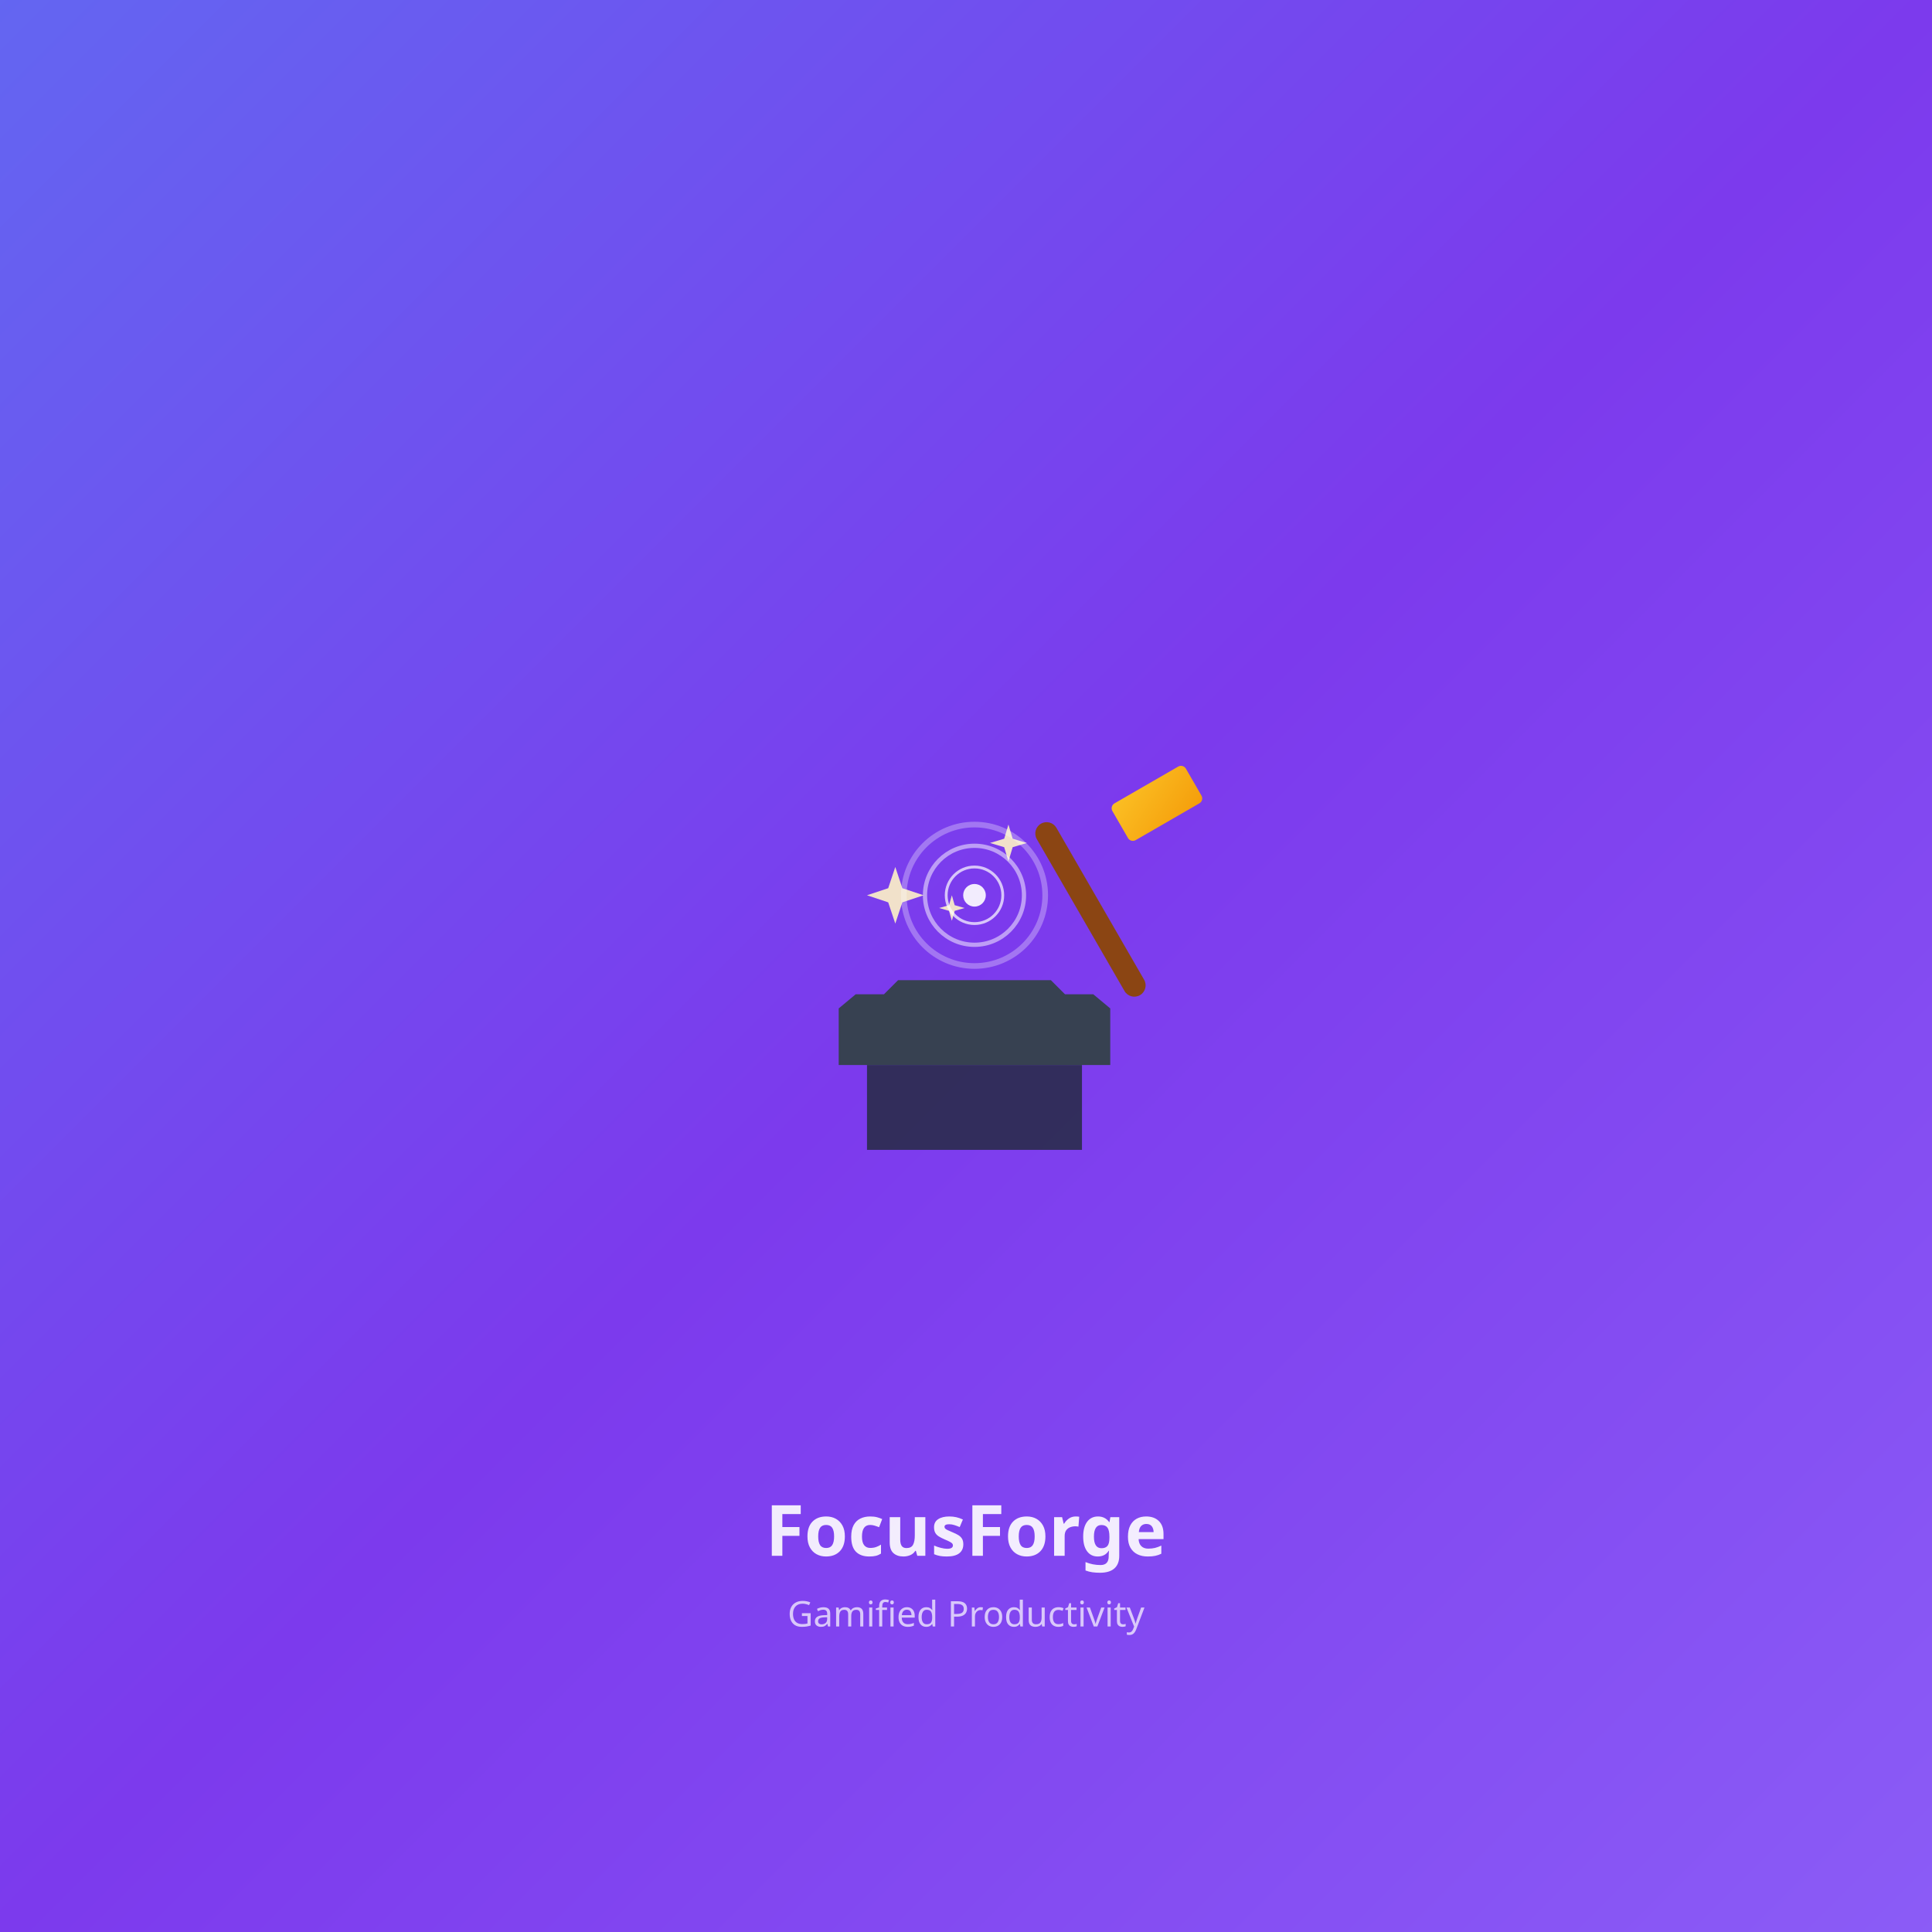
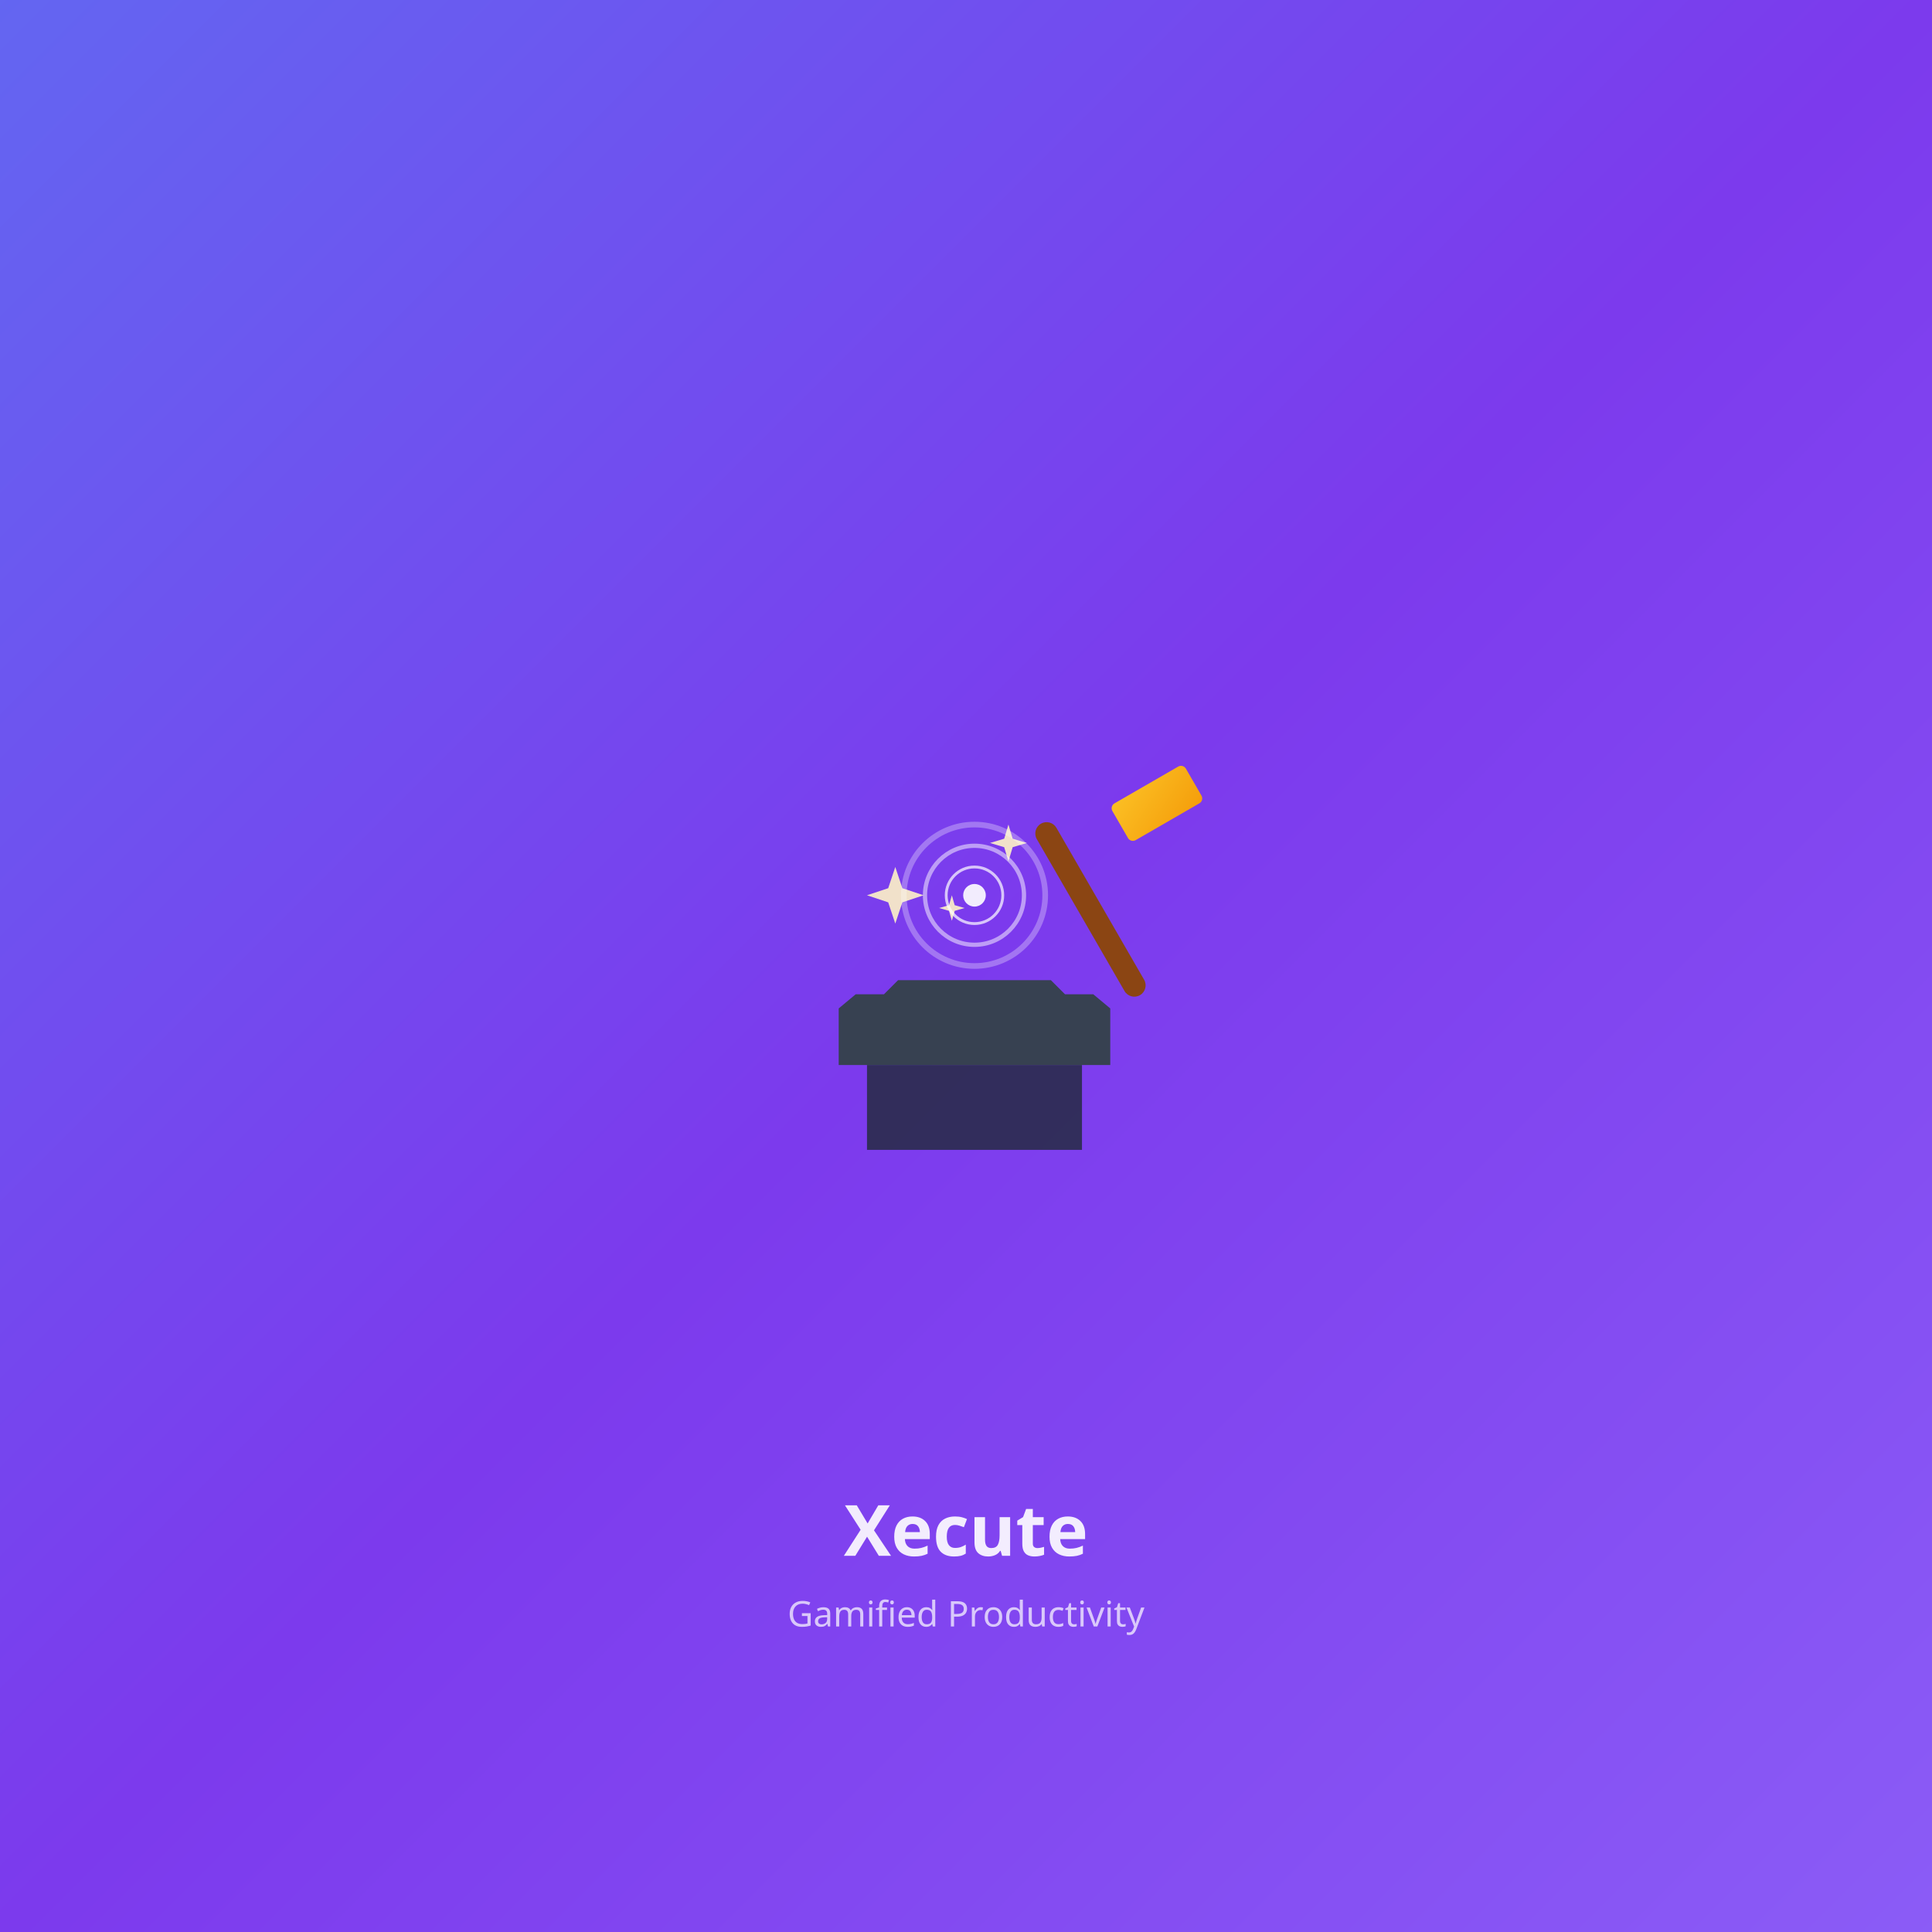
<svg xmlns="http://www.w3.org/2000/svg" width="2732" height="2732" viewBox="0 0 2732 2732" fill="none">
  <defs>
    <linearGradient id="splashBg" x1="0%" y1="0%" x2="100%" y2="100%">
      <stop offset="0%" style="stop-color:#6366f1;stop-opacity:1" />
      <stop offset="50%" style="stop-color:#7c3aed;stop-opacity:1" />
      <stop offset="100%" style="stop-color:#8b5cf6;stop-opacity:1" />
    </linearGradient>
    <linearGradient id="hammerGrad" x1="0%" y1="0%" x2="100%" y2="100%">
      <stop offset="0%" style="stop-color:#fbbf24;stop-opacity:1" />
      <stop offset="100%" style="stop-color:#f59e0b;stop-opacity:1" />
    </linearGradient>
  </defs>
  <rect width="2732" height="2732" fill="url(#splashBg)" />
  <g transform="translate(866, 866)">
    <path d="M 360 640 L 360 760 L 664 760 L 664 640 Z" fill="#1f2937" opacity="0.8" />
    <path d="M 320 560 L 320 640 L 704 640 L 704 560 L 680 540 L 640 540 L 620 520 L 404 520 L 384 540 L 344 540 Z" fill="#374151" />
    <rect x="660" y="280" width="32" height="280" rx="16" fill="#8b4513" transform="rotate(-30 676 420)" />
    <rect x="710" y="240" width="120" height="60" rx="8" fill="url(#hammerGrad)" transform="rotate(-30 770 270)" />
    <path d="M 400 360 L 410 390 L 440 400 L 410 410 L 400 440 L 390 410 L 360 400 L 390 390 Z" fill="#fef3c7" opacity="0.9" />
    <path d="M 560 300 L 566 320 L 586 326 L 566 332 L 560 352 L 554 332 L 534 326 L 554 320 Z" fill="#fef3c7" opacity="0.9" />
    <path d="M 480 400 L 484 414 L 498 418 L 484 422 L 480 436 L 476 422 L 462 418 L 476 414 Z" fill="#fef3c7" opacity="0.9" />
    <circle cx="512" cy="400" r="100" fill="none" stroke="#fff" stroke-width="8" opacity="0.3" />
    <circle cx="512" cy="400" r="70" fill="none" stroke="#fff" stroke-width="6" opacity="0.5" />
    <circle cx="512" cy="400" r="40" fill="none" stroke="#fff" stroke-width="4" opacity="0.7" />
    <circle cx="512" cy="400" r="16" fill="#fff" opacity="0.9" />
  </g>
-   <text x="1366" y="2200" font-family="sans-serif" font-size="100" font-weight="bold" fill="#fff" text-anchor="middle" opacity="0.9">FocusForge</text>
+   <text x="1366" y="2200" font-family="sans-serif" font-size="100" font-weight="bold" fill="#fff" text-anchor="middle" opacity="0.9">Xecute</text>
  <text x="1366" y="2300" font-family="sans-serif" font-size="50" fill="#fff" text-anchor="middle" opacity="0.7">Gamified Productivity</text>
</svg>
